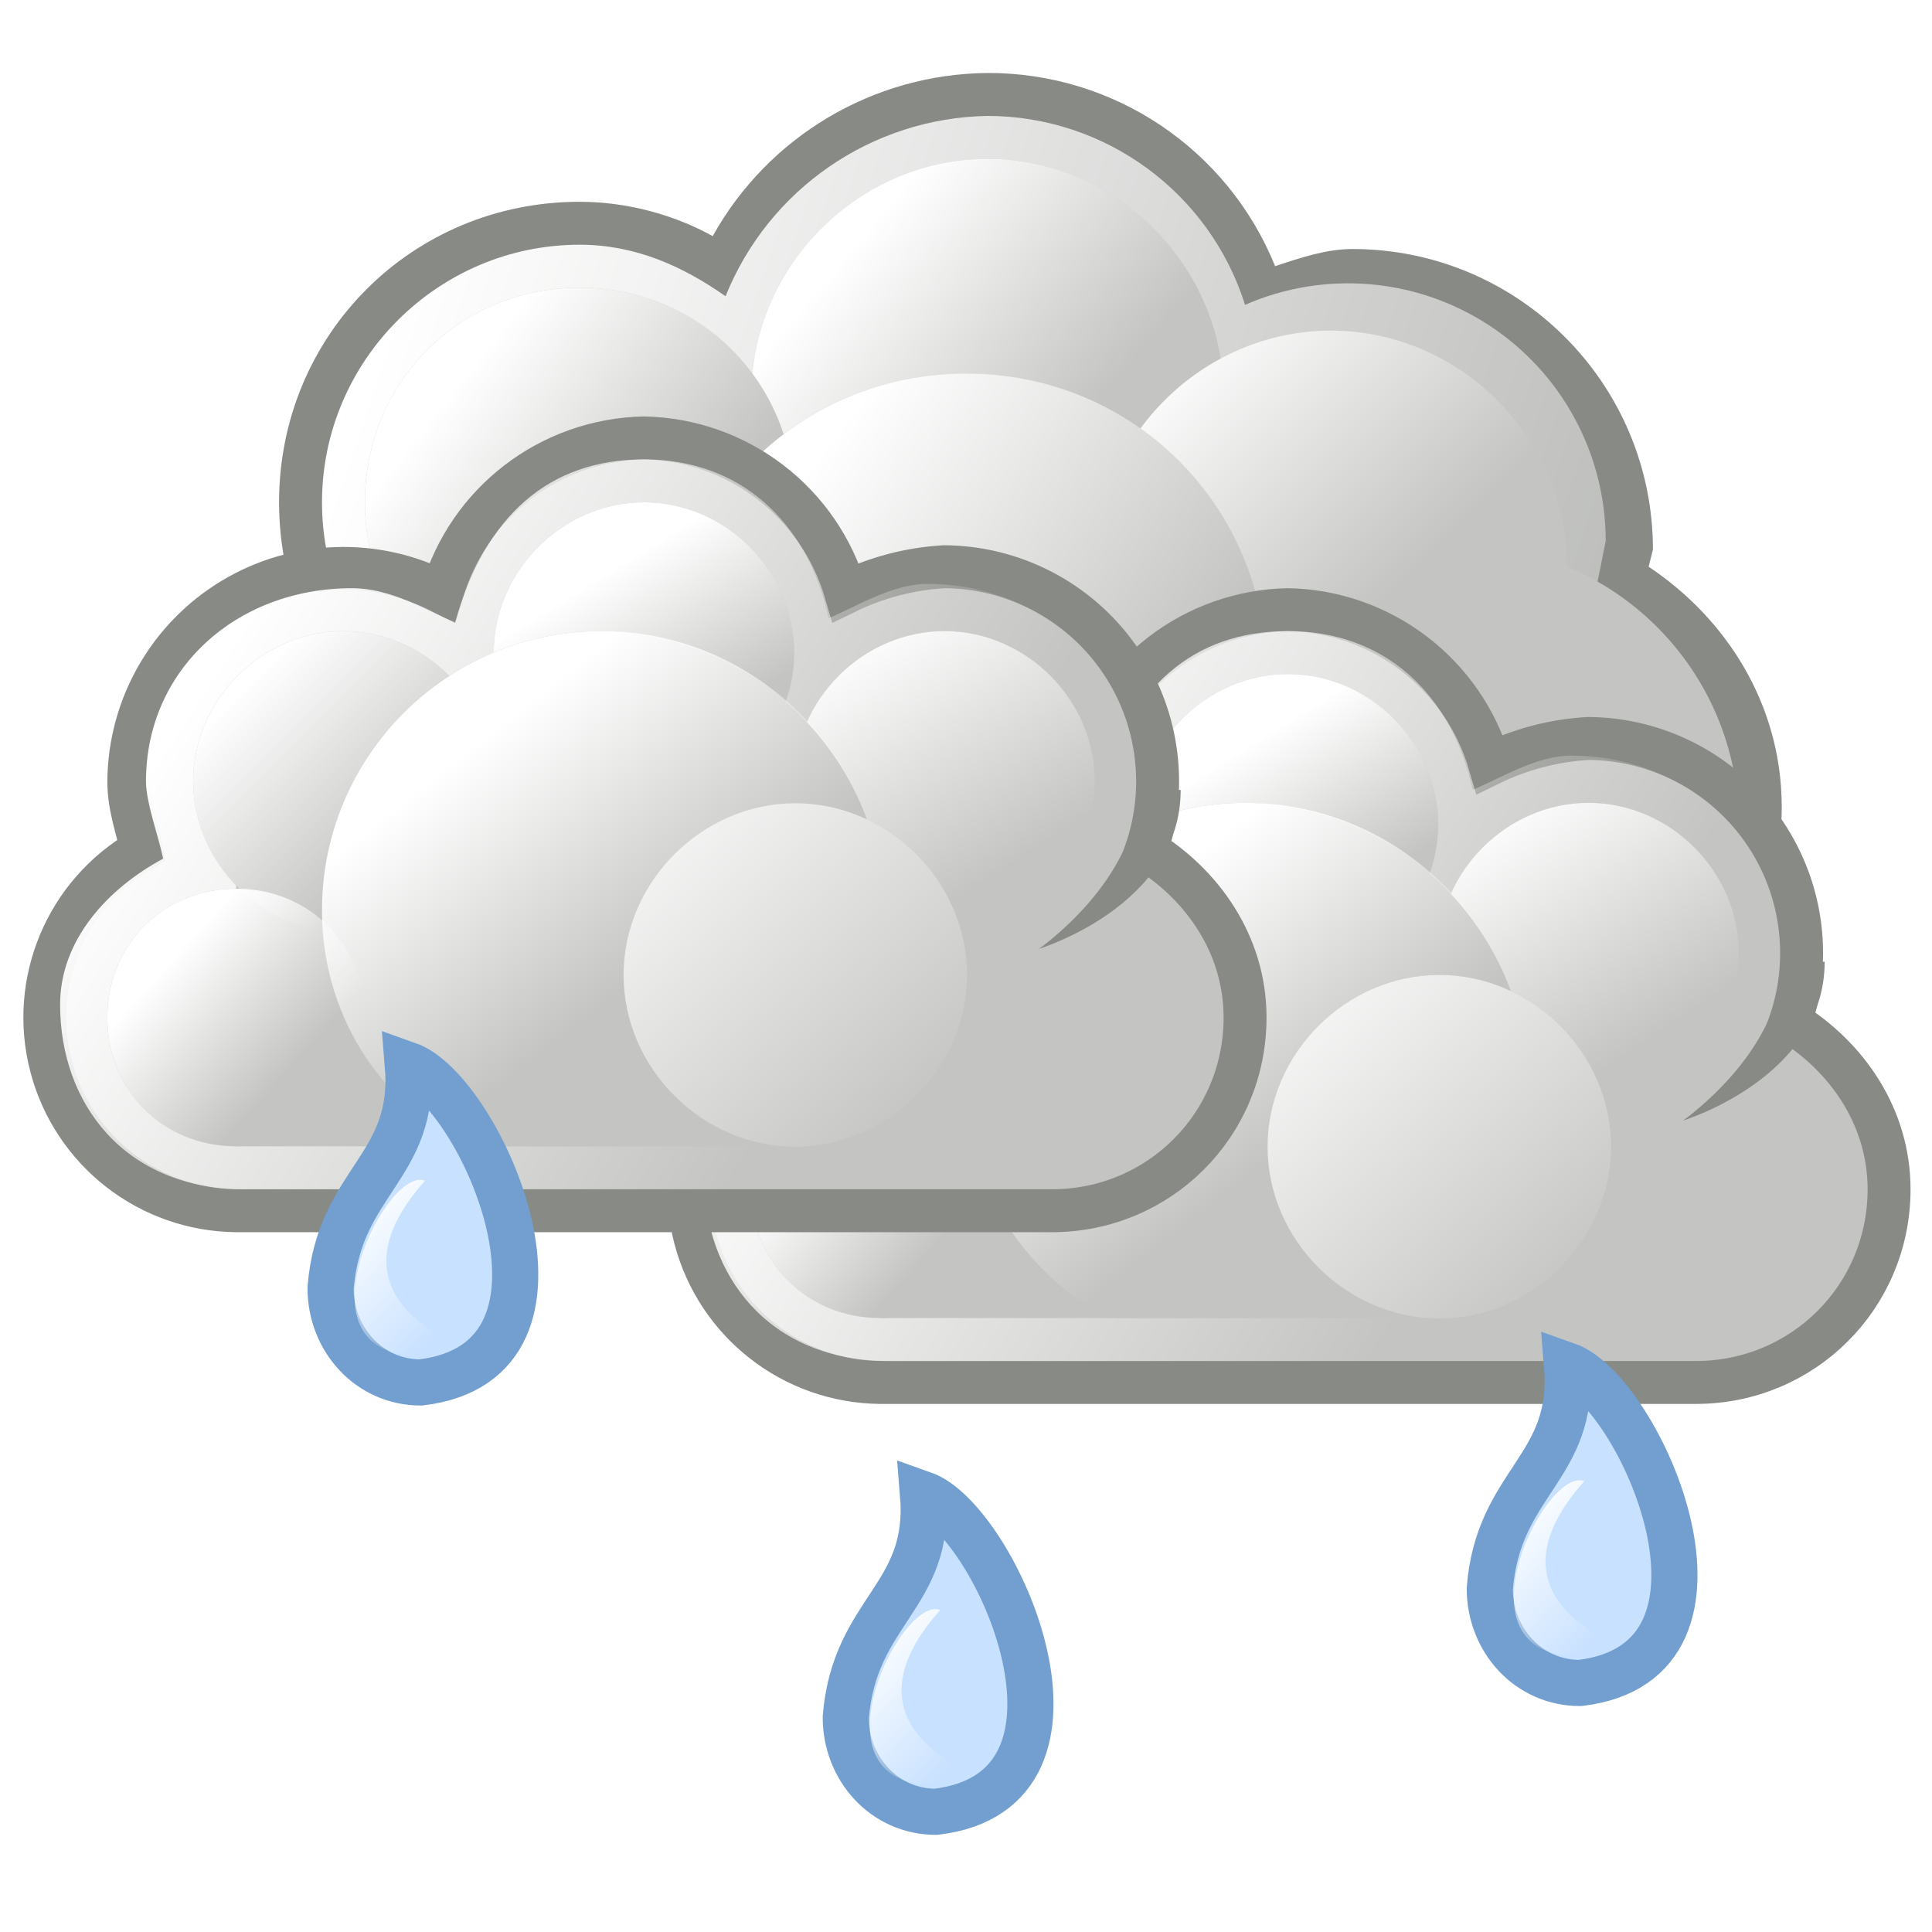
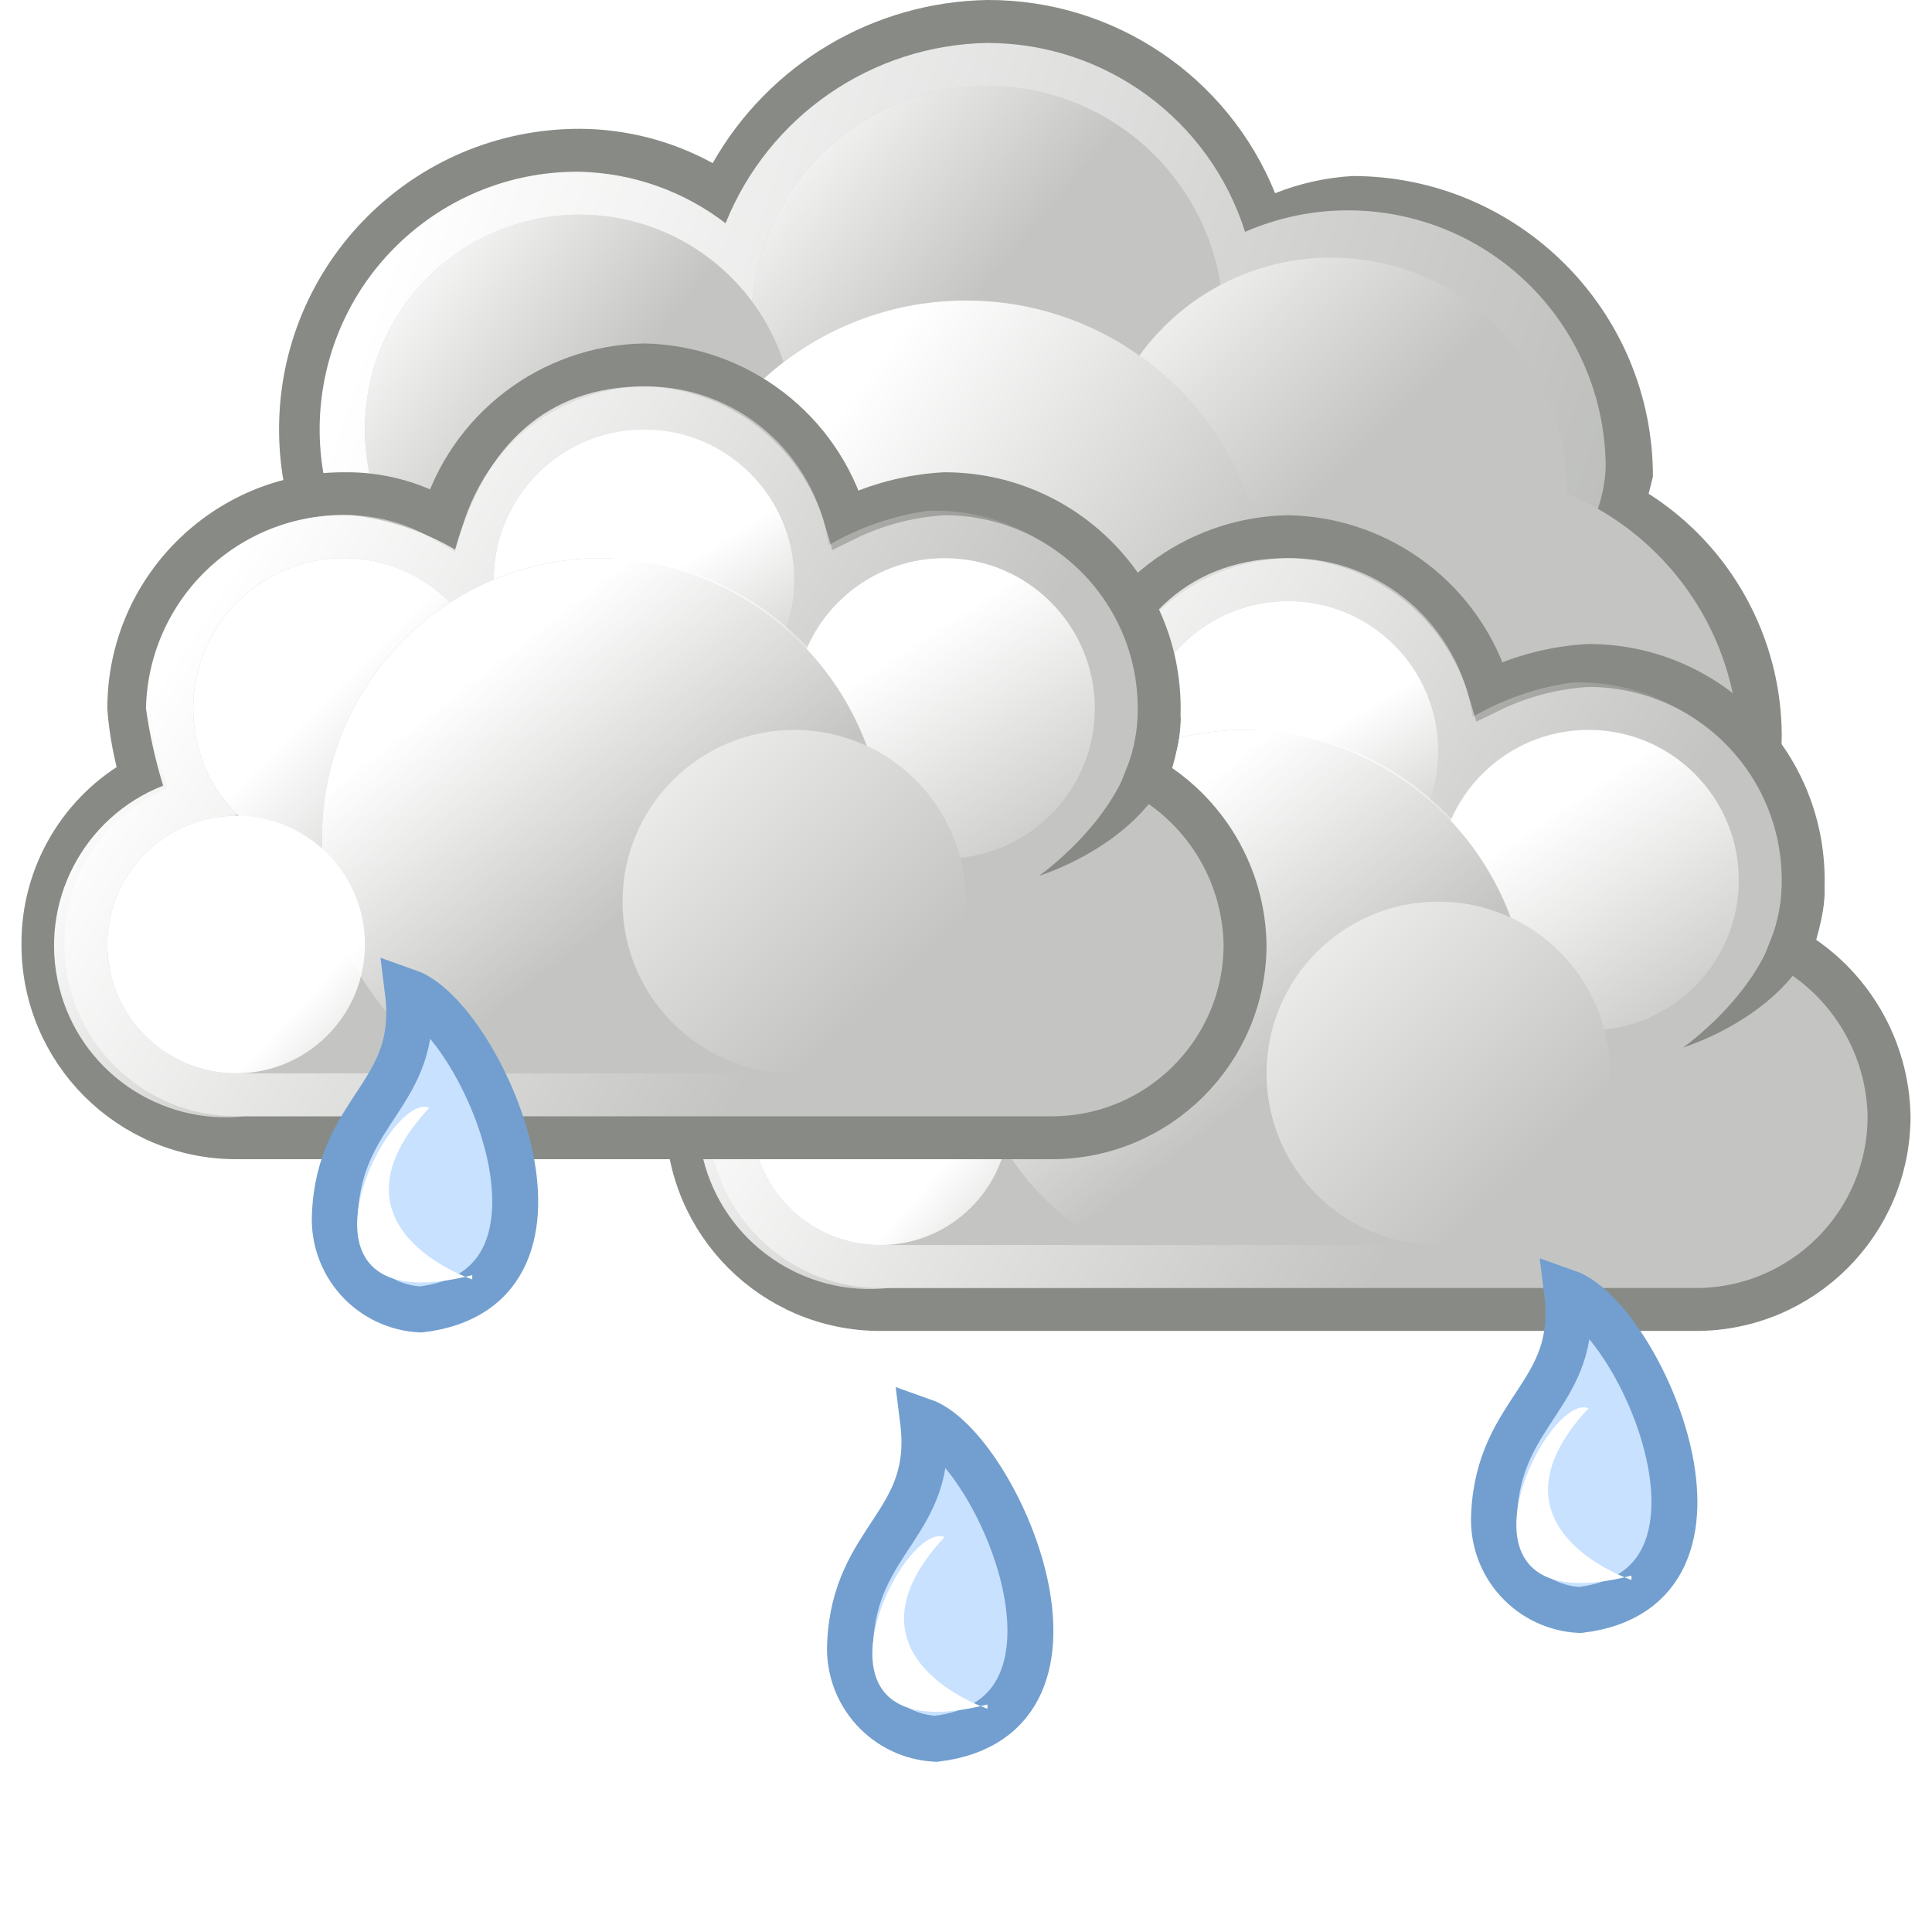
- <svg xmlns="http://www.w3.org/2000/svg" xml:space="preserve" id="svg1306" x="0" y="0" style="enable-background:new 0 0 45 45" version="1.1" viewBox="0 0 45 45">
-   <style>.st2,.st8{fill:#c4c5c2}.st8{stroke:#888a85;stroke-miterlimit:2}.st15{fill-rule:evenodd;clip-rule:evenodd;fill:#888a85}.st24{fill:#c8e1ff;stroke:#729fcf;stroke-width:1.075;stroke-miterlimit:2}</style>
-   <g id="layer1_19_">
-     <g id="g10011_4_" transform="translate(-287 298)">
-       <path id="path8267_4_" d="M310-296.3a7.4 7.4 0 0 0-6.4 3.8c-.9-.5-2-.8-3.1-.8-3.9 0-7 3.1-7 7s3.1 7 7 7c2.4 0 4.4-1.3 5.7-3.2 1.1.7 2.4 1.2 3.8 1.2.9 0 1.8-.2 2.6-.5a7 7 0 0 0 2 2.2l-.1.4c0 3.9 3.1 7 7 7s7-3.1 7-7c0-2.4-1.3-4.4-3.1-5.6l.1-.4a7 7 0 0 0-7-7c-.6 0-1.2.2-1.8.4a7.2 7.2 0 0 0-6.7-4.5z" style="fill:#888a85" />
-       <linearGradient id="path8291_1_" x1="1087.9" x2="1138.3" y1="-65.6" y2="-82.6" gradientTransform="matrix(1 0 0 -1 -792 -356)" gradientUnits="userSpaceOnUse">
-         <stop offset="0" style="stop-color:#fff" />
-         <stop offset="1" style="stop-color:#fff;stop-opacity:0" />
-       </linearGradient>
-       <path id="path8291_4_" d="M310-295.3a6.7 6.7 0 0 0-6.1 4.2c-1-.7-2.1-1.2-3.4-1.2-3.3 0-6 2.7-6 6s2.7 6 6 6a6 6 0 0 0 5.4-3.5c1.1.9 2.5 1.5 4.1 1.5 1.1 0 2-.3 2.9-.8.4 1 1.1 1.8 1.9 2.4-.2.6-.4 1.2-.4 1.8a6.5 6.5 0 1 0 13 0c0-2.4-1.3-4.3-3.2-5.5l.2-1a6 6 0 0 0-8.4-5.5 6.3 6.3 0 0 0-6-4.4z" style="fill:url(#path8291_1_)" />
-       <path id="path8414_4_" d="M327.5-278.8a6.5 6.5 0 1 1-13 0 6.5 6.5 0 1 1 13 0z" class="st2" />
-       <g id="g8349_4_" transform="translate(69 102)">
-         <path id="path8327_4_" d="M246.5-390.8c0 3-2.5 5.5-5.5 5.5s-5.5-2.5-5.5-5.5 2.5-5.5 5.5-5.5 5.5 2.5 5.5 5.5z" class="st2" />
-         <linearGradient id="path8329_1_" x1="933.3" x2="939.1" y1="-208.1" y2="-213" gradientTransform="matrix(.883 0 0 -.883 -586.5 -577.7)" gradientUnits="userSpaceOnUse">
-           <stop offset="0" style="stop-color:#fff" />
-           <stop offset="1" style="stop-color:#fff;stop-opacity:0" />
-         </linearGradient>
-         <path id="path8329_4_" d="M246.5-390.8c0 3-2.5 5.5-5.5 5.5s-5.5-2.5-5.5-5.5 2.5-5.5 5.5-5.5 5.5 2.5 5.5 5.5z" style="fill:url(#path8329_1_)" />
-       </g>
-       <g id="g8389_4_" transform="translate(69 102)">
-         <path id="path8368_4_" d="M254.5-386.8c0 3-2.5 5.5-5.5 5.5s-5.5-2.5-5.5-5.5 2.5-5.5 5.5-5.5 5.5 2.5 5.5 5.5z" class="st2" />
-         <linearGradient id="path8370_1_" x1="928.7" x2="934.6" y1="-199" y2="-205" gradientTransform="matrix(.912 0 0 -.912 -602.3 -572.8)" gradientUnits="userSpaceOnUse">
-           <stop offset="0" style="stop-color:#fff" />
-           <stop offset="1" style="stop-color:#fff;stop-opacity:0" />
-         </linearGradient>
-         <path id="path8370_4_" d="M254.5-386.8c0 3-2.5 5.5-5.5 5.5s-5.5-2.5-5.5-5.5 2.5-5.5 5.5-5.5 5.5 2.5 5.5 5.5z" style="fill:url(#path8370_1_)" />
-       </g>
-       <g id="g8323_4_" transform="translate(69 102)">
-         <path id="path8311_4_" d="M236.5-388.3c0 2.8-2.2 5-5 5s-5-2.2-5-5 2.2-5 5-5 5 2.2 5 5z" class="st2" />
-         <linearGradient id="path8313_1_" x1="844.4" x2="848.8" y1="-130.8" y2="-134.3" gradientTransform="matrix(1.143 0 0 -1.143 -736.7 -540.3)" gradientUnits="userSpaceOnUse">
-           <stop offset="0" style="stop-color:#fff" />
-           <stop offset="1" style="stop-color:#fff;stop-opacity:0" />
-         </linearGradient>
-         <path id="path8313_4_" d="M236.5-388.3c0 2.8-2.2 5-5 5s-5-2.2-5-5 2.2-5 5-5 5 2.2 5 5z" style="fill:url(#path8313_1_)" />
-       </g>
-       <g id="g8406_4_" transform="translate(69 102)">
-         <path id="path8393_4_" d="M247.5-384.3c0 3.9-3.1 7-7 7s-7-3.1-7-7 3.1-7 7-7 7 3.1 7 7z" class="st2" />
-         <linearGradient id="path8395_1_" x1="878.1" x2="885.7" y1="-160.9" y2="-166.7" gradientTransform="matrix(1.039 0 0 -1.039 -676.4 -555.1)" gradientUnits="userSpaceOnUse">
-           <stop offset="0" style="stop-color:#fff" />
-           <stop offset="1" style="stop-color:#fff;stop-opacity:0" />
-         </linearGradient>
-         <path id="path8395_4_" d="M247.5-384.3c0 3.9-3.1 7-7 7s-7-3.1-7-7 3.1-7 7-7 7 3.1 7 7z" style="fill:url(#path8395_1_)" />
-       </g>
-       <g id="g4518_4_" transform="matrix(.935 0 0 .935 446.8 -187.6)">
-         <path id="path4520_4_" d="M-154.8-98.6c0 3-2.4 5.4-5.4 5.4s-5.4-2.4-5.4-5.4 2.4-5.4 5.4-5.4 5.4 2.4 5.4 5.4z" class="st2" />
-         <linearGradient id="path4522_1_" x1="-864.8" x2="-861.6" y1="-65.1" y2="-69.1" gradientTransform="matrix(1.42 0 0 -1.42 1064.4 -196)" gradientUnits="userSpaceOnUse">
-           <stop offset="0" style="stop-color:#fff" />
-           <stop offset="1" style="stop-color:#fff;stop-opacity:0" />
-         </linearGradient>
-         <path id="path4522_4_" d="M-154.7-98.6c0 3-2.4 5.4-5.4 5.4s-5.4-2.4-5.4-5.4 2.4-5.4 5.4-5.4a5.4 5.4 0 0 1 5.4 5.4z" style="fill:url(#path4522_1_)" />
-       </g>
-       <g id="g7794_4_" transform="translate(38 162)">
-         <path id="path7796_4_" d="M279-445.8a5 5 0 0 0-4.7 3.6 5 5 0 0 0-7.3 4.4c0 .6.2 1.1.3 1.6a4.5 4.5 0 0 0 2.2 8.4h19c2.5 0 4.5-2 4.5-4.5 0-1.7-1-3.1-2.3-3.9a5 5 0 0 0-4.7-6.6 6 6 0 0 0-2.3.6 5 5 0 0 0-4.7-3.6z" class="st8" />
-         <linearGradient id="path7798_1_" x1="1016.2" x2="1030.2" y1="-179.2" y2="-188.3" gradientTransform="matrix(1 0 0 -1 -747 -620)" gradientUnits="userSpaceOnUse">
-           <stop offset="0" style="stop-color:#fff" />
-           <stop offset="1" style="stop-color:#fff;stop-opacity:0" />
-         </linearGradient>
-         <path id="path7798_4_" d="M279-445.3c-2.2 0-3.7 1.3-4.4 3.8-.7-.3-1.5-.8-2.4-.8-2.7 0-4.8 1.9-4.8 4.5 0 .5.3 1.3.4 1.8-1.3.7-2.4 1.9-2.4 3.4 0 2.3 1.5 4.3 4.3 4.3H288c2.8 0 4.3-1.9 4.3-4.3 0-1.6-1.1-2.7-2.4-3.4a6 6 0 0 0 .5-1.8c0-2.6-2.1-4.6-4.8-4.6-.8 0-1.6.5-2.3.8-.5-2.3-2.1-3.7-4.3-3.7z" style="fill:url(#path7798_1_)" />
-         <g id="g7800_4_">
-           <path id="path7802_4_" d="M282.5-440.8c0 1.9-1.6 3.5-3.5 3.5s-3.5-1.6-3.5-3.5 1.6-3.5 3.5-3.5 3.5 1.6 3.5 3.5z" class="st2" />
-           <linearGradient id="path7804_1_" x1="1016.1" x2="1018.2" y1="-163.6" y2="-167" gradientTransform="matrix(1.057 0 0 -1.057 -795.9 -615.6)" gradientUnits="userSpaceOnUse">
-             <stop offset="0" style="stop-color:#fff" />
-             <stop offset="1" style="stop-color:#fff;stop-opacity:0" />
-           </linearGradient>
-           <path id="path7804_4_" d="M282.5-440.8c0 1.9-1.6 3.5-3.5 3.5s-3.5-1.6-3.5-3.5 1.6-3.5 3.5-3.5 3.5 1.6 3.5 3.5z" style="fill:url(#path7804_1_)" />
-         </g>
-         <path id="rect7806_4_" d="M269.5-438.3h20v9h-20z" class="st2" />
-         <path id="path7808_4_" d="M272.5-432.3c0 1.7-1.3 3-3 3s-3-1.3-3-3 1.3-3 3-3 3 1.3 3 3z" class="st2" />
-         <g id="g7810_4_">
-           <path id="path7812_4_" d="M289.5-437.8c0 1.9-1.6 3.5-3.5 3.5s-3.5-1.6-3.5-3.5 1.6-3.5 3.5-3.5 3.5 1.6 3.5 3.5z" class="st2" />
-           <linearGradient id="path7814_1_" x1="1015" x2="1018.4" y1="-162.1" y2="-167.2" gradientTransform="matrix(1.057 0 0 -1.057 -788.9 -612.6)" gradientUnits="userSpaceOnUse">
-             <stop offset="0" style="stop-color:#fff" />
-             <stop offset="1" style="stop-color:#fff;stop-opacity:0" />
-           </linearGradient>
-           <path id="path7814_4_" d="M289.5-437.8c0 1.9-1.6 3.5-3.5 3.5s-3.5-1.6-3.5-3.5 1.6-3.5 3.5-3.5 3.5 1.6 3.5 3.5z" style="fill:url(#path7814_1_)" />
-         </g>
-         <g id="g7816_4_">
-           <path id="path7818_4_" d="M275.5-437.8c0 1.9-1.6 3.5-3.5 3.5s-3.5-1.6-3.5-3.5 1.6-3.5 3.5-3.5 3.5 1.6 3.5 3.5z" class="st2" />
-           <linearGradient id="path7820_1_" x1="1014.9" x2="1018.4" y1="-163.1" y2="-166.6" gradientTransform="matrix(1.057 0 0 -1.057 -802.9 -612.6)" gradientUnits="userSpaceOnUse">
-             <stop offset="0" style="stop-color:#fff" />
-             <stop offset="1" style="stop-color:#fff;stop-opacity:0" />
-           </linearGradient>
-           <path id="path7820_4_" d="M275.5-437.8c0 1.9-1.6 3.5-3.5 3.5s-3.5-1.6-3.5-3.5 1.6-3.5 3.5-3.5 3.5 1.6 3.5 3.5z" style="fill:url(#path7820_1_)" />
-         </g>
-         <g id="g7822_4_" transform="translate(-1)">
-           <path id="path7824_4_" d="M279-441.3a6.5 6.5 0 0 0-6.5 6.5c0 2.4 1.3 4.3 3.3 5.5h6.5a6.4 6.4 0 0 0 3.3-5.5 6.7 6.7 0 0 0-6.6-6.5z" class="st2" />
-           <linearGradient id="path7826_1_" x1="1026" x2="1030.1" y1="-181.4" y2="-186.6" gradientTransform="matrix(1 0 0 -1 -750 -620)" gradientUnits="userSpaceOnUse">
-             <stop offset="0" style="stop-color:#fff" />
-             <stop offset="1" style="stop-color:#fff;stop-opacity:0" />
-           </linearGradient>
-           <path id="path7826_4_" d="M279-441.3a6.5 6.5 0 0 0-6.5 6.5c0 2.4 1.3 4.4 3.3 5.5h6.5a6.4 6.4 0 0 0 3.3-5.5c-.1-3.6-3-6.5-6.6-6.5z" style="fill:url(#path7826_1_)" />
-         </g>
-         <linearGradient id="path7828_1_" x1="1064.2" x2="1067.3" y1="-212.8" y2="-215.6" gradientTransform="matrix(.906 0 0 -.906 -696 -626.5)" gradientUnits="userSpaceOnUse">
-           <stop offset="0" style="stop-color:#fff" />
-           <stop offset="1" style="stop-color:#fff;stop-opacity:0" />
-         </linearGradient>
-         <path id="path7828_4_" d="M272.5-432.3c0 1.7-1.3 3-3 3s-3-1.3-3-3 1.3-3 3-3 3 1.3 3 3z" style="fill:url(#path7828_1_)" />
-         <path id="path7830_4_" d="M291.5-437.6c0 2.7-3.3 3.7-3.3 3.7s2.3-1.6 2.3-3.7h1z" class="st15" />
-         <g id="g7832_4_" transform="matrix(1.143 0 0 1.143 -28.6 67)">
-           <path id="path7834_4_" d="M275.7-437.7c0 1.9-1.6 3.5-3.5 3.5s-3.5-1.6-3.5-3.5 1.6-3.5 3.5-3.5 3.5 1.6 3.5 3.5z" class="st2" />
-           <linearGradient id="path7836_1_" x1="764.2" x2="768.3" y1="-170" y2="-174.4" gradientTransform="matrix(1.577 0 0 -1.577 -936.7 -709.7)" gradientUnits="userSpaceOnUse">
-             <stop offset="0" style="stop-color:#fff" />
-             <stop offset="1" style="stop-color:#fff;stop-opacity:0" />
-           </linearGradient>
-           <path id="path7836_4_" d="M275.7-437.7c0 1.9-1.6 3.5-3.5 3.5s-3.5-1.6-3.5-3.5 1.6-3.5 3.5-3.5 3.5 1.6 3.5 3.5z" style="fill:url(#path7836_1_)" />
-         </g>
-       </g>
-       <g id="g7852_4_" transform="translate(23 158)">
-         <path id="path7854_4_" d="M279-445.8a5 5 0 0 0-4.7 3.6 5 5 0 0 0-7.3 4.4c0 .6.2 1.1.3 1.6a4.5 4.5 0 0 0 2.2 8.4h19c2.5 0 4.5-2 4.5-4.5 0-1.7-1-3.1-2.3-3.9a5 5 0 0 0-4.7-6.6 6 6 0 0 0-2.3.6 5 5 0 0 0-4.7-3.6z" class="st8" />
-         <linearGradient id="path7856_1_" x1="1061.2" x2="1075.2" y1="-175.2" y2="-184.3" gradientTransform="matrix(1 0 0 -1 -792 -616)" gradientUnits="userSpaceOnUse">
-           <stop offset="0" style="stop-color:#fff" />
-           <stop offset="1" style="stop-color:#fff;stop-opacity:0" />
-         </linearGradient>
-         <path id="path7856_4_" d="M279-445.3c-2.2 0-3.7 1.3-4.4 3.8-.7-.3-1.5-.8-2.4-.8-2.7 0-4.8 1.9-4.8 4.5 0 .5.3 1.3.4 1.8-1.3.7-2.4 1.9-2.4 3.4 0 2.3 1.5 4.3 4.3 4.3H288c2.8 0 4.3-1.9 4.3-4.3 0-1.6-1.1-2.7-2.4-3.4a6 6 0 0 0 .5-1.8c0-2.6-2.1-4.6-4.8-4.6-.8 0-1.6.5-2.3.8-.5-2.3-2.1-3.7-4.3-3.7z" style="fill:url(#path7856_1_)" />
-         <g id="g7858_4_">
-           <path id="path7860_4_" d="M282.5-440.8c0 1.9-1.6 3.5-3.5 3.5s-3.5-1.6-3.5-3.5 1.6-3.5 3.5-3.5 3.5 1.6 3.5 3.5z" class="st2" />
-           <linearGradient id="path7862_1_" x1="1061.1" x2="1063.2" y1="-159.6" y2="-163" gradientTransform="matrix(1.057 0 0 -1.057 -843.4 -611.4)" gradientUnits="userSpaceOnUse">
-             <stop offset="0" style="stop-color:#fff" />
-             <stop offset="1" style="stop-color:#fff;stop-opacity:0" />
-           </linearGradient>
-           <path id="path7862_4_" d="M282.5-440.8c0 1.9-1.6 3.5-3.5 3.5s-3.5-1.6-3.5-3.5 1.6-3.5 3.5-3.5 3.5 1.6 3.5 3.5z" style="fill:url(#path7862_1_)" />
-         </g>
-         <path id="rect7864_4_" d="M269.5-438.3h20v9h-20z" class="st2" />
-         <path id="path7866_4_" d="M272.5-432.3c0 1.7-1.3 3-3 3s-3-1.3-3-3 1.3-3 3-3 3 1.3 3 3z" class="st2" />
-         <g id="g7868_4_">
-           <path id="path7870_4_" d="M289.5-437.8c0 1.9-1.6 3.5-3.5 3.5s-3.5-1.6-3.5-3.5 1.6-3.5 3.5-3.5 3.5 1.6 3.5 3.5z" class="st2" />
-           <linearGradient id="path7872_1_" x1="1060.1" x2="1063.4" y1="-158.1" y2="-163.2" gradientTransform="matrix(1.057 0 0 -1.057 -836.4 -608.4)" gradientUnits="userSpaceOnUse">
-             <stop offset="0" style="stop-color:#fff" />
-             <stop offset="1" style="stop-color:#fff;stop-opacity:0" />
-           </linearGradient>
-           <path id="path7872_4_" d="M289.5-437.8c0 1.9-1.6 3.5-3.5 3.5s-3.5-1.6-3.5-3.5 1.6-3.5 3.5-3.5 3.5 1.6 3.5 3.5z" style="fill:url(#path7872_1_)" />
-         </g>
-         <g id="g7874_4_">
-           <path id="path7876_4_" d="M275.5-437.8c0 1.9-1.6 3.5-3.5 3.5s-3.5-1.6-3.5-3.5 1.6-3.5 3.5-3.5 3.5 1.6 3.5 3.5z" class="st2" />
-           <linearGradient id="path7878_1_" x1="1059.9" x2="1063.4" y1="-159.1" y2="-162.6" gradientTransform="matrix(1.057 0 0 -1.057 -850.4 -608.4)" gradientUnits="userSpaceOnUse">
-             <stop offset="0" style="stop-color:#fff" />
-             <stop offset="1" style="stop-color:#fff;stop-opacity:0" />
-           </linearGradient>
-           <path id="path7878_4_" d="M275.5-437.8c0 1.9-1.6 3.5-3.5 3.5s-3.5-1.6-3.5-3.5 1.6-3.5 3.5-3.5 3.5 1.6 3.5 3.5z" style="fill:url(#path7878_1_)" />
-         </g>
-         <g id="g7880_4_" transform="translate(-1)">
-           <path id="path7882_4_" d="M279-441.3a6.5 6.5 0 0 0-6.5 6.5c0 2.4 1.3 4.3 3.3 5.5h6.5a6.4 6.4 0 0 0 3.3-5.5 6.7 6.7 0 0 0-6.6-6.5z" class="st2" />
-           <linearGradient id="path7884_1_" x1="1071" x2="1075.1" y1="-177.4" y2="-182.6" gradientTransform="matrix(1 0 0 -1 -795 -616)" gradientUnits="userSpaceOnUse">
-             <stop offset="0" style="stop-color:#fff" />
-             <stop offset="1" style="stop-color:#fff;stop-opacity:0" />
-           </linearGradient>
-           <path id="path7884_4_" d="M279-441.3a6.5 6.5 0 0 0-6.5 6.5c0 2.4 1.3 4.4 3.3 5.5h6.5a6.4 6.4 0 0 0 3.3-5.5c-.1-3.6-3-6.5-6.6-6.5z" style="fill:url(#path7884_1_)" />
-         </g>
-         <linearGradient id="path7886_1_" x1="1109.2" x2="1112.3" y1="-208.8" y2="-211.6" gradientTransform="matrix(.906 0 0 -.906 -736.8 -623)" gradientUnits="userSpaceOnUse">
-           <stop offset="0" style="stop-color:#fff" />
-           <stop offset="1" style="stop-color:#fff;stop-opacity:0" />
-         </linearGradient>
-         <path id="path7886_4_" d="M272.5-432.3c0 1.7-1.3 3-3 3s-3-1.3-3-3 1.3-3 3-3 3 1.3 3 3z" style="fill:url(#path7886_1_)" />
-         <path id="path7888_4_" d="M291.5-437.6c0 2.7-3.3 3.7-3.3 3.7s2.3-1.6 2.3-3.7h1z" class="st15" />
-         <g id="g7890_4_" transform="matrix(1.143 0 0 1.143 -28.6 67)">
-           <path id="path7892_4_" d="M275.7-437.7c0 1.9-1.6 3.5-3.5 3.5s-3.5-1.6-3.5-3.5 1.6-3.5 3.5-3.5 3.5 1.6 3.5 3.5z" class="st2" />
-           <linearGradient id="path7896_1_" x1="798.8" x2="802.9" y1="-166.8" y2="-171.2" gradientTransform="matrix(1.577 0 0 -1.577 -991.4 -704.8)" gradientUnits="userSpaceOnUse">
-             <stop offset="0" style="stop-color:#fff" />
-             <stop offset="1" style="stop-color:#fff;stop-opacity:0" />
-           </linearGradient>
-           <path id="path7896_4_" d="M275.7-437.7c0 1.9-1.6 3.5-3.5 3.5s-3.5-1.6-3.5-3.5 1.6-3.5 3.5-3.5 3.5 1.6 3.5 3.5z" style="fill:url(#path7896_1_)" />
-         </g>
-       </g>
-     </g>
-     <g id="g12239_15_" transform="translate(-194 268)">
-       <path id="path12241_15_" d="M203.8-235.8c-1.2 0-2.1-1-2.1-2.2.2-2.5 2-2.8 1.8-5.2 1.7.6 4.5 6.9.3 7.4z" class="st24" />
-       <linearGradient id="path12233_1_" x1="2124.4" x2="2144.9" y1="1925.1" y2="1946.6" gradientTransform="matrix(.001 .116 .11 .009 -11.6 -503.7)" gradientUnits="userSpaceOnUse">
-         <stop offset="0" style="stop-color:#fff" />
-         <stop offset="1" style="stop-color:#fff;stop-opacity:0" />
-       </linearGradient>
-       <path id="path12233_16_" d="M204.9-236.6c-4.6 1.2-2-4.3-1-3.9-2.5 2.8 1 3.9 1 3.9z" style="fill:url(#path12233_1_)" />
-     </g>
-     <g id="g12239_18_" transform="translate(-194 268)">
-       <path id="path12241_18_" d="M215.8-225.8c-1.2 0-2.1-1-2.1-2.2.2-2.5 2-2.8 1.8-5.2 1.7.6 4.5 6.9.3 7.4z" class="st24" />
-       <linearGradient id="path12233_2_" x1="2202.3" x2="2222.8" y1="2033.7" y2="2055.2" gradientTransform="matrix(.001 .116 .11 .009 -11.6 -503.7)" gradientUnits="userSpaceOnUse">
-         <stop offset="0" style="stop-color:#fff" />
-         <stop offset="1" style="stop-color:#fff;stop-opacity:0" />
-       </linearGradient>
-       <path id="path12233_17_" d="M216.9-226.6c-4.6 1.2-2-4.3-1-3.9-2.5 2.8 1 3.9 1 3.9z" style="fill:url(#path12233_2_)" />
-     </g>
-     <g id="g12239_19_" transform="translate(-194 268)">
-       <path id="path12241_19_" d="M230.8-228.8c-1.2 0-2.1-1-2.1-2.2.2-2.5 2-2.8 1.8-5.2 1.7.6 4.5 6.9.3 7.4z" class="st24" />
-       <linearGradient id="path12233_3_" x1="2165.9" x2="2186.5" y1="2170.7" y2="2192.1" gradientTransform="matrix(.001 .116 .11 .009 -11.6 -503.7)" gradientUnits="userSpaceOnUse">
-         <stop offset="0" style="stop-color:#fff" />
-         <stop offset="1" style="stop-color:#fff;stop-opacity:0" />
-       </linearGradient>
-       <path id="path12233_18_" d="M231.9-229.6c-4.6 1.2-2-4.3-1-3.9-2.5 2.8 1 3.9 1 3.9z" style="fill:url(#path12233_3_)" />
-     </g>
-   </g>
+ <svg xmlns="http://www.w3.org/2000/svg" xmlns:xlink="http://www.w3.org/1999/xlink" viewBox="0 0 45 45">
+   <defs>
+     <linearGradient id="a" x1="1088" x2="1138.4" y1="103.9" y2="120.8" gradientTransform="translate(-1079 -98)" gradientUnits="userSpaceOnUse">
+       <stop offset="0" stop-color="#fff" />
+       <stop offset="1" stop-color="#fff" stop-opacity="0" />
+     </linearGradient>
+     <linearGradient xlink:href="#a" id="b" x1="943.6" x2="949.4" y1="245.8" y2="250.7" gradientTransform="matrix(.88 0 0 .88 -813.6 -212.6)" />
+     <linearGradient xlink:href="#a" id="c" x1="936.2" x2="942.1" y1="236.9" y2="242.8" gradientTransform="matrix(.91 0 0 .91 -827 -209)" />
+     <linearGradient xlink:href="#a" id="d" x1="834.8" x2="839.2" y1="169.7" y2="173.1" gradientTransform="matrix(1.14 0 0 1.14 -943.7 -186.4)" />
+     <linearGradient xlink:href="#a" id="e" x1="875.2" x2="882.9" y1="199.4" y2="205.2" gradientTransform="matrix(1.04 0 0 1.04 -891.4 -196.8)" />
+     <linearGradient xlink:href="#a" id="f" x1="-883.8" x2="-880.6" y1="104.6" y2="108.6" gradientTransform="matrix(1.33 0 0 1.33 1180.3 -127)" />
+     <linearGradient xlink:href="#a" id="g" x1="1016.2" x2="1030.2" y1="217.5" y2="226.5" gradientTransform="translate(-996 -200)" />
+     <linearGradient xlink:href="#a" id="h" x1="1012" x2="1014.1" y1="202.1" y2="205.5" gradientTransform="matrix(1.06 0 0 1.06 -1040.5 -198)" />
+     <linearGradient xlink:href="#a" id="i" x1="1010.9" x2="1014.3" y1="200.6" y2="205.7" gradientTransform="matrix(1.06 0 0 1.06 -1033.5 -195)" />
+     <linearGradient xlink:href="#a" id="j" x1="1010.8" x2="1014.3" y1="201.6" y2="205.1" gradientTransform="matrix(1.06 0 0 1.06 -1047.5 -195)" />
+     <linearGradient xlink:href="#a" id="k" x1="1026.1" x2="1030.1" y1="219.7" y2="224.9" gradientTransform="translate(-1000 -200)" />
+     <linearGradient xlink:href="#a" id="l" x1="1072.2" x2="1075.3" y1="250.6" y2="253.4" gradientTransform="matrix(.91 0 0 .91 -952.3 -202.5)" />
+     <linearGradient xlink:href="#a" id="m" x1="729.9" x2="734" y1="210.3" y2="214.7" gradientTransform="matrix(1.8 0 0 1.8 -1286.3 -358.6)" />
+     <linearGradient xlink:href="#a" id="n" x1="1061.2" x2="1075.2" y1="213.5" y2="222.5" gradientTransform="translate(-1056 -200)" />
+     <linearGradient xlink:href="#a" id="o" x1="1057" x2="1059.1" y1="198.1" y2="201.5" gradientTransform="matrix(1.06 0 0 1.06 -1103 -197.8)" />
+     <linearGradient xlink:href="#a" id="p" x1="1056" x2="1059.3" y1="196.6" y2="201.7" gradientTransform="matrix(1.06 0 0 1.06 -1096 -194.8)" />
+     <linearGradient xlink:href="#a" id="q" x1="1055.8" x2="1059.3" y1="197.6" y2="201.1" gradientTransform="matrix(1.06 0 0 1.06 -1110 -194.8)" />
+     <linearGradient xlink:href="#a" id="r" x1="1071.1" x2="1075.1" y1="215.7" y2="220.9" gradientTransform="translate(-1060 -200)" />
+     <linearGradient xlink:href="#a" id="s" x1="1117.3" x2="1120.3" y1="246.6" y2="249.4" gradientTransform="matrix(.91 0 0 .91 -1008 -202.9)" />
+     <linearGradient xlink:href="#a" id="t" x1="764.6" x2="768.7" y1="207.2" y2="211.6" gradientTransform="matrix(1.8 0 0 1.8 -1363.8 -357)" />
+     <linearGradient xlink:href="#a" id="u" x1="1953" x2="1973.5" y1="-2584.4" y2="-2605.9" gradientTransform="matrix(0 .12 -.11 -.01 -277.8 -223.3)" />
+     <linearGradient xlink:href="#a" id="v" x1="2031" x2="2051.5" y1="-2693.1" y2="-2714.5" gradientTransform="matrix(0 .12 -.11 -.01 -277.8 -223.3)" />
+     <linearGradient xlink:href="#a" id="w" x1="1994.6" x2="2015.1" y1="-2830" y2="-2851.4" gradientTransform="matrix(0 .12 -.11 -.01 -277.8 -223.3)" />
+     <style>.p{fill:#888a85}.c,.i{fill:#c4c5c2}.i{stroke:#888a85}.i,.y{stroke-miterlimit:2}.p{fill-rule:evenodd}.y{fill:#c8e1ff;stroke:#729fcf;stroke-width:1.07px}</style>
+   </defs>
+   <path d="M23 0a7.5 7.5 0 0 0-6.4 3.8 6.5 6.5 0 0 0-3.1-.8 7 7 0 0 0 0 14 6.9 6.9 0 0 0 5.7-3.2A7.1 7.1 0 0 0 23 15a7.5 7.5 0 0 0 2.6-.5 7 7 0 0 0 2 2.2l-.1.4a7 7 0 0 0 14 0 6.7 6.7 0 0 0-3.1-5.6l.1-.4a7 7 0 0 0-7-7 5.8 5.8 0 0 0-1.8.4A7.2 7.2 0 0 0 23 0Z" style="fill:#888a85" />
+   <path d="M23 1a6.7 6.7 0 0 0-6.1 4.2A5.8 5.8 0 0 0 13.5 4a6 6 0 1 0 5.4 8.5A6.4 6.4 0 0 0 23 14a5.7 5.7 0 0 0 2.9-.8 5.7 5.7 0 0 0 1.9 2.4 5.8 5.8 0 0 0-.4 1.8 6.5 6.5 0 1 0 9.8-5.5 3.5 3.5 0 0 0 .2-1A6 6 0 0 0 29 5.4 6.3 6.3 0 0 0 23 1Z" style="fill:url(#a)" />
+   <path d="M40.5 17.5a6.5 6.5 0 0 1-13 0 6.5 6.5 0 0 1 13 0ZM28.5 7.5a5.5 5.5 0 0 1-11 0 5.5 5.5 0 0 1 11 0Z" class="c" />
+   <path d="M28.5 7.5a5.5 5.5 0 0 1-11 0 5.5 5.5 0 0 1 11 0Z" style="fill:url(#b)" />
+   <path d="M36.5 11.5a5.5 5.5 0 0 1-11 0 5.5 5.5 0 0 1 11 0Z" class="c" />
+   <path d="M36.5 11.5a5.5 5.5 0 0 1-11 0 5.5 5.5 0 0 1 11 0Z" style="fill:url(#c)" />
+   <path d="M18.5 10a5 5 0 1 1-5-5 5 5 0 0 1 5 5Z" class="c" />
+   <path d="M18.5 10a5 5 0 1 1-5-5 5 5 0 0 1 5 5Z" style="fill:url(#d)" />
+   <path d="M29.5 14a7 7 0 0 1-14 0 7 7 0 0 1 14 0Z" class="c" />
+   <path d="M29.5 14a7 7 0 0 1-14 0 7 7 0 0 1 14 0Z" style="fill:url(#e)" />
+   <path d="M15 16.5a5 5 0 1 1-5-5 5 5 0 0 1 5 5Z" class="c" />
+   <path d="M15.2 16.5a5 5 0 1 1-5-5 5 5 0 0 1 5 5Z" style="fill:url(#f)" />
+   <path d="M30 12.5a5 5 0 0 0-4.7 3.6 4.4 4.4 0 0 0-2.3-.6 5 5 0 0 0-5 5 7.6 7.6 0 0 0 .3 1.6A4.4 4.4 0 0 0 16 26a4.5 4.5 0 0 0 4.5 4.5h19A4.5 4.5 0 0 0 44 26a4.6 4.6 0 0 0-2.3-3.9 4.2 4.2 0 0 0 .3-1.6 5 5 0 0 0-5-5 6 6 0 0 0-2.3.6 5 5 0 0 0-4.7-3.6Z" class="i" />
+   <path d="M30 13c-2.2 0-3.7 1.3-4.4 3.8a6.2 6.2 0 0 0-2.4-.8 4.6 4.6 0 0 0-4.8 4.5 11.6 11.6 0 0 0 .4 1.8 4 4 0 0 0 1.9 7.7H39a4 4 0 0 0 4.3-4.3 4 4 0 0 0-2.4-3.4 6 6 0 0 0 .5-1.8 4.6 4.6 0 0 0-4.8-4.6 6.3 6.3 0 0 0-2.3.8A4.3 4.3 0 0 0 30 13Z" style="fill:url(#g)" />
+   <path d="M33.5 17.5A3.5 3.5 0 1 1 30 14a3.5 3.5 0 0 1 3.5 3.5Z" class="c" />
+   <path d="M33.5 17.5A3.5 3.5 0 1 1 30 14a3.5 3.5 0 0 1 3.5 3.5Z" style="fill:url(#h)" />
+   <path d="M20.5 20h20v9h-20z" class="c" />
+   <path d="M23.5 26a3 3 0 1 1-3-3 3 3 0 0 1 3 3ZM40.5 20.5A3.5 3.5 0 1 1 37 17a3.5 3.5 0 0 1 3.5 3.5Z" class="c" />
+   <path d="M40.5 20.5A3.5 3.5 0 1 1 37 17a3.5 3.5 0 0 1 3.5 3.5Z" style="fill:url(#i)" />
+   <path d="M26.5 20.5A3.5 3.5 0 1 1 23 17a3.5 3.5 0 0 1 3.5 3.5Z" class="c" />
+   <path d="M26.5 20.5A3.5 3.5 0 1 1 23 17a3.5 3.5 0 0 1 3.5 3.5Z" style="fill:url(#j)" />
+   <path d="M29 17a6.5 6.5 0 0 0-6.5 6.5 6.3 6.3 0 0 0 3.3 5.5h6.5a6.4 6.4 0 0 0 3.3-5.5A6.7 6.7 0 0 0 29 17Z" class="c" />
+   <path d="M29 17a6.5 6.5 0 0 0-6.5 6.5 6.2 6.2 0 0 0 3.3 5.5h6.5a6.4 6.4 0 0 0 3.3-5.5A6.6 6.6 0 0 0 29 17Z" style="fill:url(#k)" />
+   <path d="M23.5 26a3 3 0 1 1-3-3 3 3 0 0 1 3 3Z" style="fill:url(#l)" />
+   <path d="M42.5 20.7c0 2.7-3.3 3.7-3.3 3.7s2.3-1.6 2.3-3.7Z" class="p" />
+   <path d="M37.5 25a4 4 0 1 1-4-4 4 4 0 0 1 4 4Z" class="c" />
+   <path d="M37.5 25a4 4 0 1 1-4-4 4 4 0 0 1 4 4Z" style="fill:url(#m)" />
+   <path d="M15 8.5a5 5 0 0 0-4.7 3.6 4.4 4.4 0 0 0-2.3-.6 5 5 0 0 0-5 5 7.6 7.6 0 0 0 .3 1.6A4.4 4.4 0 0 0 1 22a4.5 4.5 0 0 0 4.5 4.5h19A4.5 4.5 0 0 0 29 22a4.6 4.6 0 0 0-2.3-3.9 4.2 4.2 0 0 0 .3-1.6 5 5 0 0 0-5-5 6 6 0 0 0-2.3.6A5 5 0 0 0 15 8.5Z" class="i" />
+   <path d="M15 9c-2.2 0-3.7 1.3-4.4 3.8a6.2 6.2 0 0 0-2.4-.8 4.6 4.6 0 0 0-4.8 4.5 11.6 11.6 0 0 0 .4 1.8A4 4 0 0 0 5.7 26H24a4 4 0 0 0 4.3-4.3 4 4 0 0 0-2.4-3.4 6 6 0 0 0 .5-1.8 4.6 4.6 0 0 0-4.8-4.6 6.3 6.3 0 0 0-2.3.8A4.3 4.3 0 0 0 15 9Z" style="fill:url(#n)" />
+   <path d="M18.5 13.5A3.5 3.5 0 1 1 15 10a3.5 3.5 0 0 1 3.5 3.5Z" class="c" />
+   <path d="M18.5 13.5A3.5 3.5 0 1 1 15 10a3.5 3.5 0 0 1 3.5 3.5Z" style="fill:url(#o)" />
+   <path d="M5.5 16h20v9h-20z" class="c" />
+   <path d="M8.5 22a3 3 0 0 1-3 3 3 3 0 0 1 0-6 3 3 0 0 1 3 3ZM25.5 16.5A3.5 3.5 0 1 1 22 13a3.5 3.5 0 0 1 3.5 3.5Z" class="c" />
+   <path d="M25.5 16.5A3.5 3.5 0 1 1 22 13a3.5 3.5 0 0 1 3.5 3.5Z" style="fill:url(#p)" />
+   <path d="M11.5 16.5A3.5 3.5 0 0 1 8 20a3.5 3.5 0 0 1 0-7 3.5 3.5 0 0 1 3.5 3.5Z" class="c" />
+   <path d="M11.5 16.5A3.5 3.5 0 0 1 8 20a3.5 3.5 0 0 1 0-7 3.5 3.5 0 0 1 3.5 3.5Z" style="fill:url(#q)" />
+   <path d="M14 13a6.5 6.5 0 0 0-6.5 6.5 6.3 6.3 0 0 0 3.3 5.5h6.5a6.4 6.4 0 0 0 3.3-5.5A6.7 6.7 0 0 0 14 13Z" class="c" />
+   <path d="M14 13a6.5 6.5 0 0 0-6.5 6.5 6.2 6.2 0 0 0 3.3 5.5h6.5a6.4 6.4 0 0 0 3.3-5.5A6.6 6.6 0 0 0 14 13Z" style="fill:url(#r)" />
+   <path d="M8.5 22a3 3 0 0 1-3 3 3 3 0 0 1 0-6 3 3 0 0 1 3 3Z" style="fill:url(#s)" />
+   <path d="M27.5 16.7c0 2.7-3.3 3.7-3.3 3.7s2.3-1.6 2.3-3.7Z" class="p" />
+   <path d="M22.5 21a4 4 0 1 1-4-4 4 4 0 0 1 4 4Z" class="c" />
+   <path d="M22.5 21a4 4 0 1 1-4-4 4 4 0 0 1 4 4Z" style="fill:url(#t)" />
+   <path d="M9.8 30.5a2.1 2.1 0 0 1-2-2.2c.1-2.5 2-2.8 1.7-5.2 1.7.6 4.5 6.9.3 7.4Z" class="y" />
+   <path d="M11 29.7c-4.7 1.2-2-4.3-1-3.9-2.6 2.8 1 4 1 4Z" style="fill:url(#u)" />
+   <path d="M21.8 40.5a2.1 2.1 0 0 1-2-2.2c.1-2.5 2-2.8 1.7-5.2 1.7.6 4.5 6.9.3 7.4Z" class="y" />
+   <path d="M23 39.7c-4.7 1.2-2-4.3-1-3.9-2.6 2.8 1 4 1 4Z" style="fill:url(#v)" />
+   <path d="M36.8 37.5a2.1 2.1 0 0 1-2-2.2c.1-2.5 2-2.8 1.7-5.2 1.7.6 4.5 6.9.3 7.4Z" class="y" />
+   <path d="M38 36.7c-4.7 1.2-2-4.3-1-3.9-2.6 2.8 1 4 1 4Z" style="fill:url(#w)" />
</svg>
